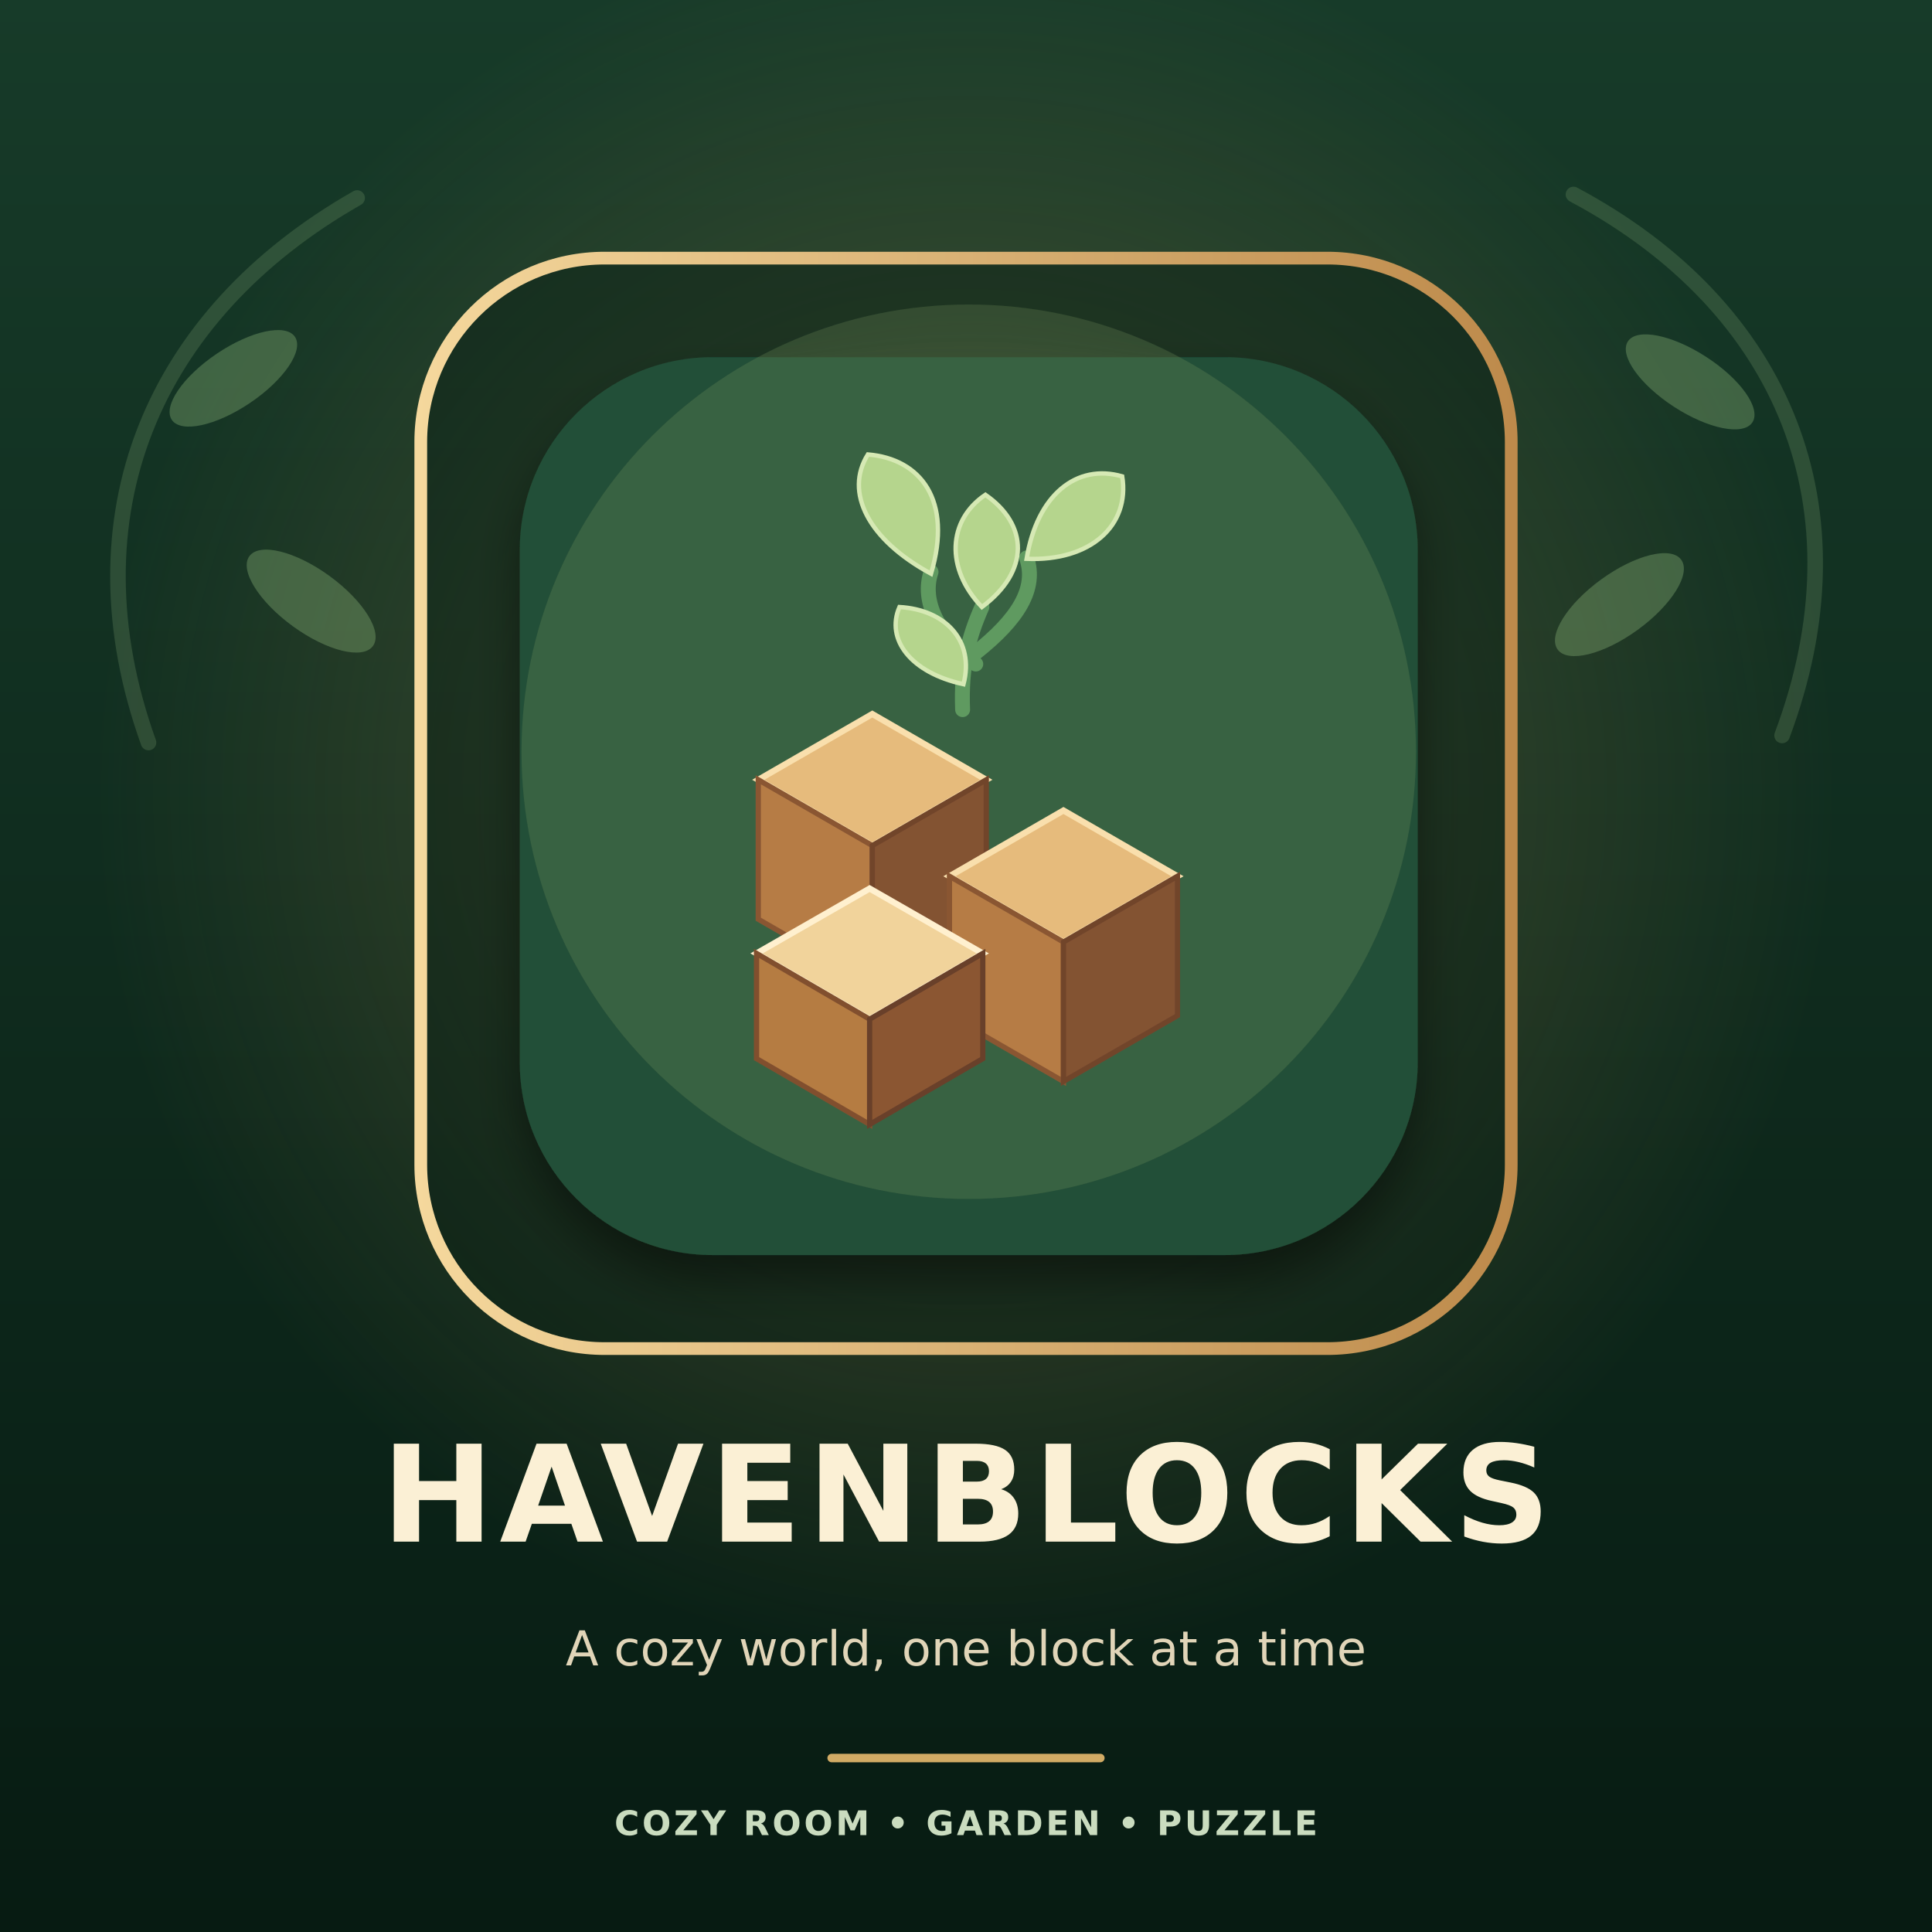
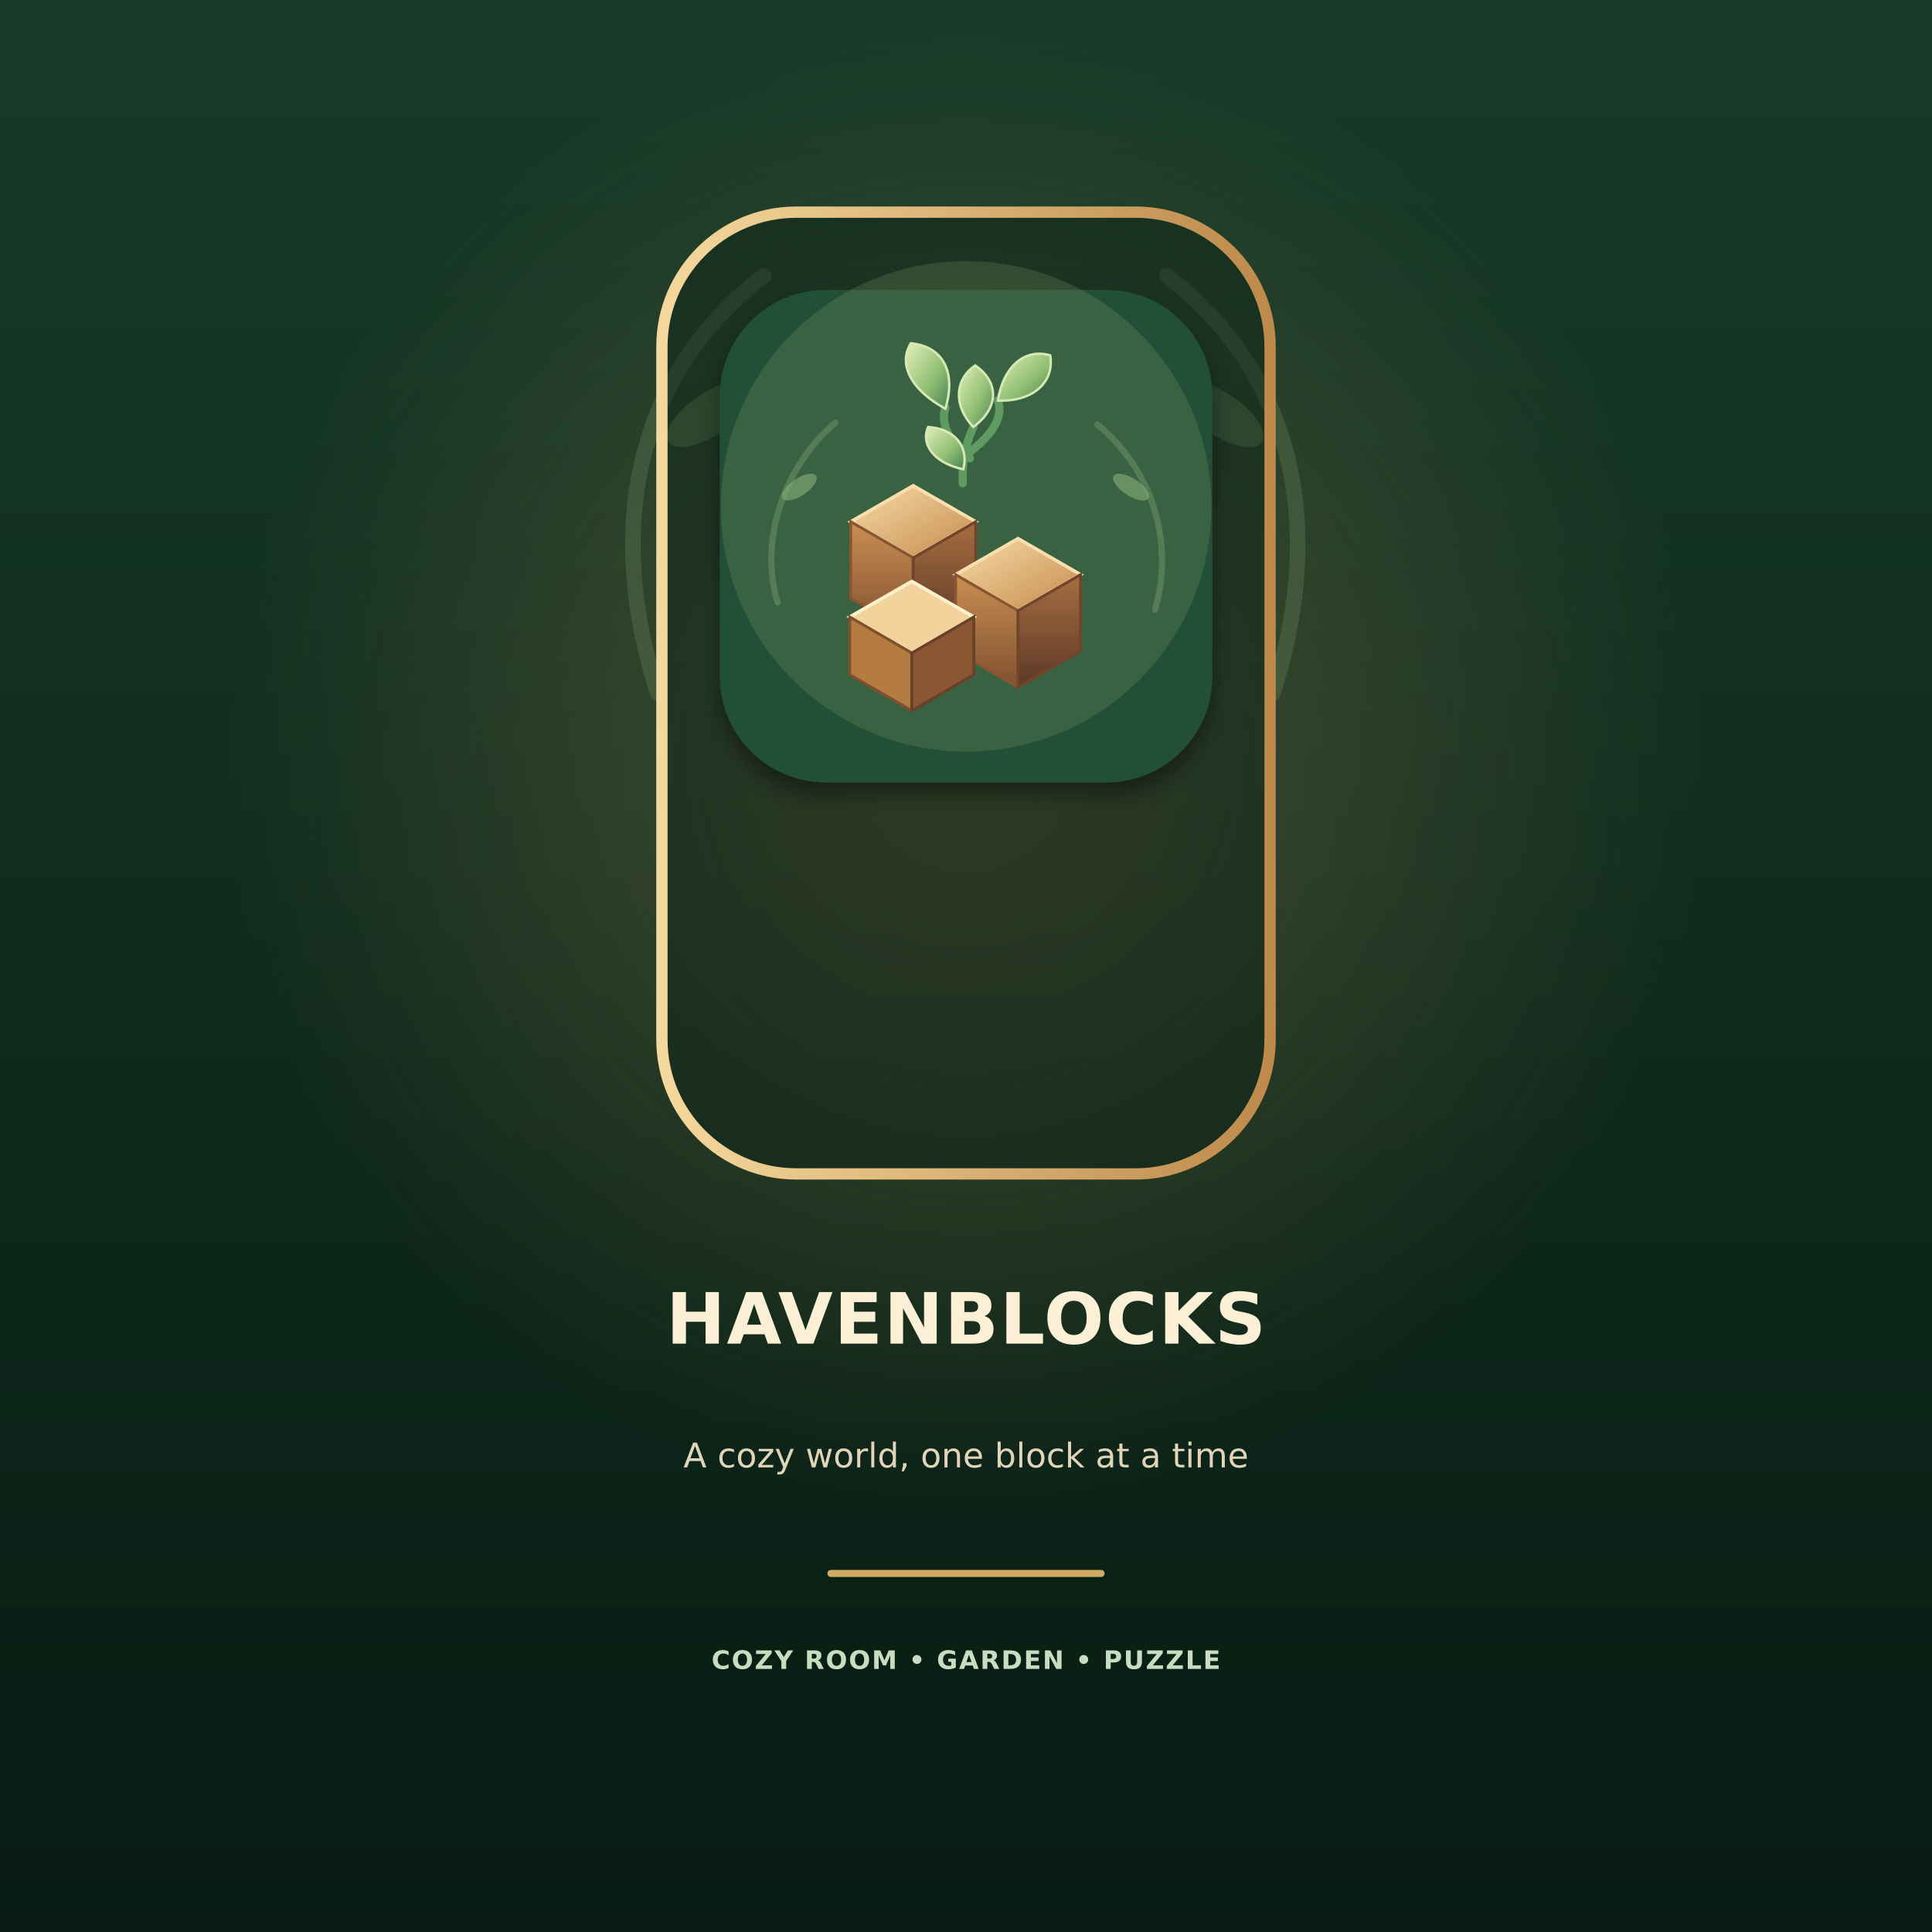
<svg xmlns="http://www.w3.org/2000/svg" width="2732" height="2732" viewBox="0 0 2732 2732">
  <defs>
    <linearGradient id="bg" x2="0" y2="1">
      <stop stop-color="#173B29" />
      <stop offset="1" stop-color="#071B12" />
    </linearGradient>
    <radialGradient id="glow">
-       <stop stop-color="#D9A95E" stop-opacity=".30" />
+       <stop stop-color="#D9A95E" stop-opacity=".28" />
      <stop offset="1" stop-color="#D9A95E" stop-opacity="0" />
    </radialGradient>
    <linearGradient id="gold">
      <stop stop-color="#F5D89D" />
      <stop offset="1" stop-color="#BD8A4B" />
    </linearGradient>
+     <linearGradient id="top" x1="0" y1="0" x2="1" y2="1">
+       <stop stop-color="#F7DCA8" />
+       <stop offset="1" stop-color="#C58A4C" />
+     </linearGradient>
+     <linearGradient id="left" x2="0" y2="1">
+       <stop stop-color="#C98E52" />
+       <stop offset="1" stop-color="#80502F" />
+     </linearGradient>
+     <linearGradient id="right" x2="0" y2="1">
+       <stop stop-color="#A66D40" />
+       <stop offset="1" stop-color="#5D3927" />
+     </linearGradient>
+     <linearGradient id="leaf" x1="0" y1="0" x2="1" y2="1">
+       <stop stop-color="#E1EFB9" />
+       <stop offset=".6" stop-color="#8FBE72" />
+       <stop offset="1" stop-color="#468255" />
+     </linearGradient>
    <filter id="shadow" x="-30%" y="-30%" width="160%" height="180%">
-       <feGaussianBlur in="SourceAlpha" stdDeviation="25" />
-       <feOffset dy="30" />
+       <feGaussianBlur in="SourceAlpha" stdDeviation="22" />
+       <feOffset dy="25" />
      <feComponentTransfer>
        <feFuncA type="linear" slope=".42" />
      </feComponentTransfer>
      <feMerge>
        <feMergeNode />
        <feMergeNode in="SourceGraphic" />
      </feMerge>
    </filter>
  </defs>
  <rect width="2732" height="2732" fill="url(#bg)" />
-   <circle cx="1366" cy="1120" r="1230" fill="url(#glow)" />
-   <g fill="none" stroke="#8DB17A" stroke-width="22" stroke-linecap="round" opacity=".22">
-     <path d="M210 1050 C95 730 215 445 505 280" />
-     <path d="M2520 1040 C2640 720 2525 435 2225 275" />
+   <circle cx="1366" cy="1080" r="1060" fill="url(#glow)" />
+   <g fill="none" stroke="#8DB17A" stroke-width="22" stroke-linecap="round" opacity=".20">
+     <path d="M930 980 C850 730 910 520 1080 390" />
+     <path d="M1800 980 C1880 730 1820 520 1650 390" />
  </g>
-   <g fill="#8CB77B" opacity=".36">
-     <ellipse cx="330" cy="535" rx="105" ry="42" transform="rotate(-34 330 535)" />
-     <ellipse cx="440" cy="850" rx="108" ry="44" transform="rotate(36 440 850)" />
-     <ellipse cx="2390" cy="540" rx="105" ry="42" transform="rotate(33 2390 540)" />
-     <ellipse cx="2290" cy="855" rx="108" ry="44" transform="rotate(-36 2290 855)" />
+   <g fill="#8CB77B" opacity=".28">
+     <ellipse cx="1005" cy="585" rx="72" ry="30" transform="rotate(-34 1005 585)" />
+     <ellipse cx="1725" cy="585" rx="72" ry="30" transform="rotate(34 1725 585)" />
  </g>
-   <rect x="595" y="365" width="1542" height="1542" rx="260" fill="#0A2016" fill-opacity=".45" stroke="url(#gold)" stroke-width="18" />
-   <g transform="translate(735 505) scale(1.24)" filter="url(#shadow)">
+   <rect x="936" y="300" width="860" height="1360" rx="190" fill="#0A2016" fill-opacity=".42" stroke="url(#gold)" stroke-width="16" />
+   <g transform="translate(1018 410) scale(.68)" filter="url(#shadow)">
    <rect width="1024" height="1024" rx="220" fill="#244F37" />
    <circle cx="512" cy="450" r="510" fill="#9AB879" fill-opacity=".18" />
-     <path d="M272 482 L402 407 L532 482 L402 557Z" fill="#E6BB7B" stroke="#F9DFAD" stroke-width="7" />
-     <path d="M272 482 L402 557 V716 L272 641Z" fill="#B67C45" stroke="#8A5733" stroke-width="6" />
-     <path d="M532 482 L402 557 V716 L532 641Z" fill="#835231" stroke="#71452C" stroke-width="6" />
-     <path d="M490 592 L620 517 L750 592 L620 667Z" fill="#E6BB7B" stroke="#F9DFAD" stroke-width="7" />
-     <path d="M490 592 L620 667 V826 L490 751Z" fill="#B67C45" stroke="#8A5733" stroke-width="6" />
-     <path d="M750 592 L620 667 V826 L750 751Z" fill="#835231" stroke="#71452C" stroke-width="6" />
-     <path d="M270 680 L399 606 L528 680 L399 755Z" fill="#F1D39B" stroke="#FFF0CF" stroke-width="7" />
-     <path d="M270 680 L399 755 V875 L270 800Z" fill="#B57B43" stroke="#81502E" stroke-width="6" />
-     <path d="M528 680 L399 755 V875 L528 800Z" fill="#8B5633" stroke="#694029" stroke-width="6" />
+     <g fill="none" stroke="#8DB17A" stroke-width="13" stroke-linecap="round" opacity=".32">
+       <path d="M120 650 C80 520 135 365 240 276" />
+       <path d="M905 665 C950 505 884 360 785 280" />
+     </g>
+     <g fill="#8CB77B" opacity=".55">
+       <ellipse cx="165" cy="410" rx="42" ry="18" transform="rotate(-34 165 410)" />
+       <ellipse cx="855" cy="410" rx="43" ry="18" transform="rotate(33 855 410)" />
+     </g>
+     <g>
+       <path d="M272 482 L402 407 L532 482 L402 557Z" fill="url(#top)" stroke="#F9DFAD" stroke-width="7" />
+       <path d="M272 482 L402 557 V716 L272 641Z" fill="url(#left)" stroke="#8A5733" stroke-width="6" />
+       <path d="M532 482 L402 557 V716 L532 641Z" fill="url(#right)" stroke="#71452C" stroke-width="6" />
+       <path d="M490 592 L620 517 L750 592 L620 667Z" fill="url(#top)" stroke="#F9DFAD" stroke-width="7" />
+       <path d="M490 592 L620 667 V826 L490 751Z" fill="url(#left)" stroke="#8A5733" stroke-width="6" />
+       <path d="M750 592 L620 667 V826 L750 751Z" fill="url(#right)" stroke="#71452C" stroke-width="6" />
+       <path d="M270 680 L399 606 L528 680 L399 755Z" fill="#F1D39B" stroke="#FFF0CF" stroke-width="7" />
+       <path d="M270 680 L399 755 V875 L270 800Z" fill="#B57B43" stroke="#81502E" stroke-width="6" />
+       <path d="M528 680 L399 755 V875 L528 800Z" fill="#8B5633" stroke="#694029" stroke-width="6" />
+     </g>
    <g stroke="#5E9A61" stroke-width="17" stroke-linecap="round" fill="none">
      <path d="M505 402 C503 352 512 319 527 285" />
      <path d="M520 350 C476 316 458 278 469 245" />
      <path d="M520 337 C568 299 590 264 578 229" />
    </g>
-     <g fill="#B5D58D" stroke="#D6E9B4" stroke-width="5">
+     <g fill="url(#leaf)" stroke="#D6E9B4" stroke-width="5">
      <path d="M469 247 C397 208 370 154 397 111 C457 116 494 163 469 247Z" />
      <path d="M578 230 C590 157 635 121 687 136 C696 192 651 233 578 230Z" />
      <path d="M527 285 C485 241 488 186 531 157 C580 191 582 244 527 285Z" />
      <path d="M506 373 C446 360 417 322 433 285 C485 288 519 323 506 373Z" />
    </g>
  </g>
-   <text x="1366" y="2180" text-anchor="middle" font-family="DejaVu Sans,Arial,sans-serif" font-size="190" font-weight="800" letter-spacing="8" fill="#FBF0D5">HAVENBLOCKS</text>
-   <text x="1366" y="2355" text-anchor="middle" font-family="DejaVu Sans,Arial,sans-serif" font-size="68" fill="#E1D5B8">A cozy world, one block at a time</text>
-   <rect x="1170" y="2480" width="392" height="12" rx="6" fill="#D1AB65" />
-   <text x="1366" y="2595" text-anchor="middle" font-family="DejaVu Sans,Arial,sans-serif" font-size="48" font-weight="700" letter-spacing="4" fill="#CADCBF">COZY ROOM  •  GARDEN  •  PUZZLE</text>
+   <text x="1366" y="1900" text-anchor="middle" font-family="DejaVu Sans,Arial,sans-serif" font-size="100" font-weight="800" letter-spacing="2" fill="#FBF0D5">HAVENBLOCKS</text>
+   <text x="1366" y="2075" text-anchor="middle" font-family="DejaVu Sans,Arial,sans-serif" font-size="48" fill="#E1D5B8">A cozy world, one block at a time</text>
+   <rect x="1170" y="2220" width="392" height="10" rx="5" fill="#D1AB65" />
+   <text x="1366" y="2360" text-anchor="middle" font-family="DejaVu Sans,Arial,sans-serif" font-size="36" font-weight="700" letter-spacing="2" fill="#CADCBF">COZY ROOM  •  GARDEN  •  PUZZLE</text>
</svg>
